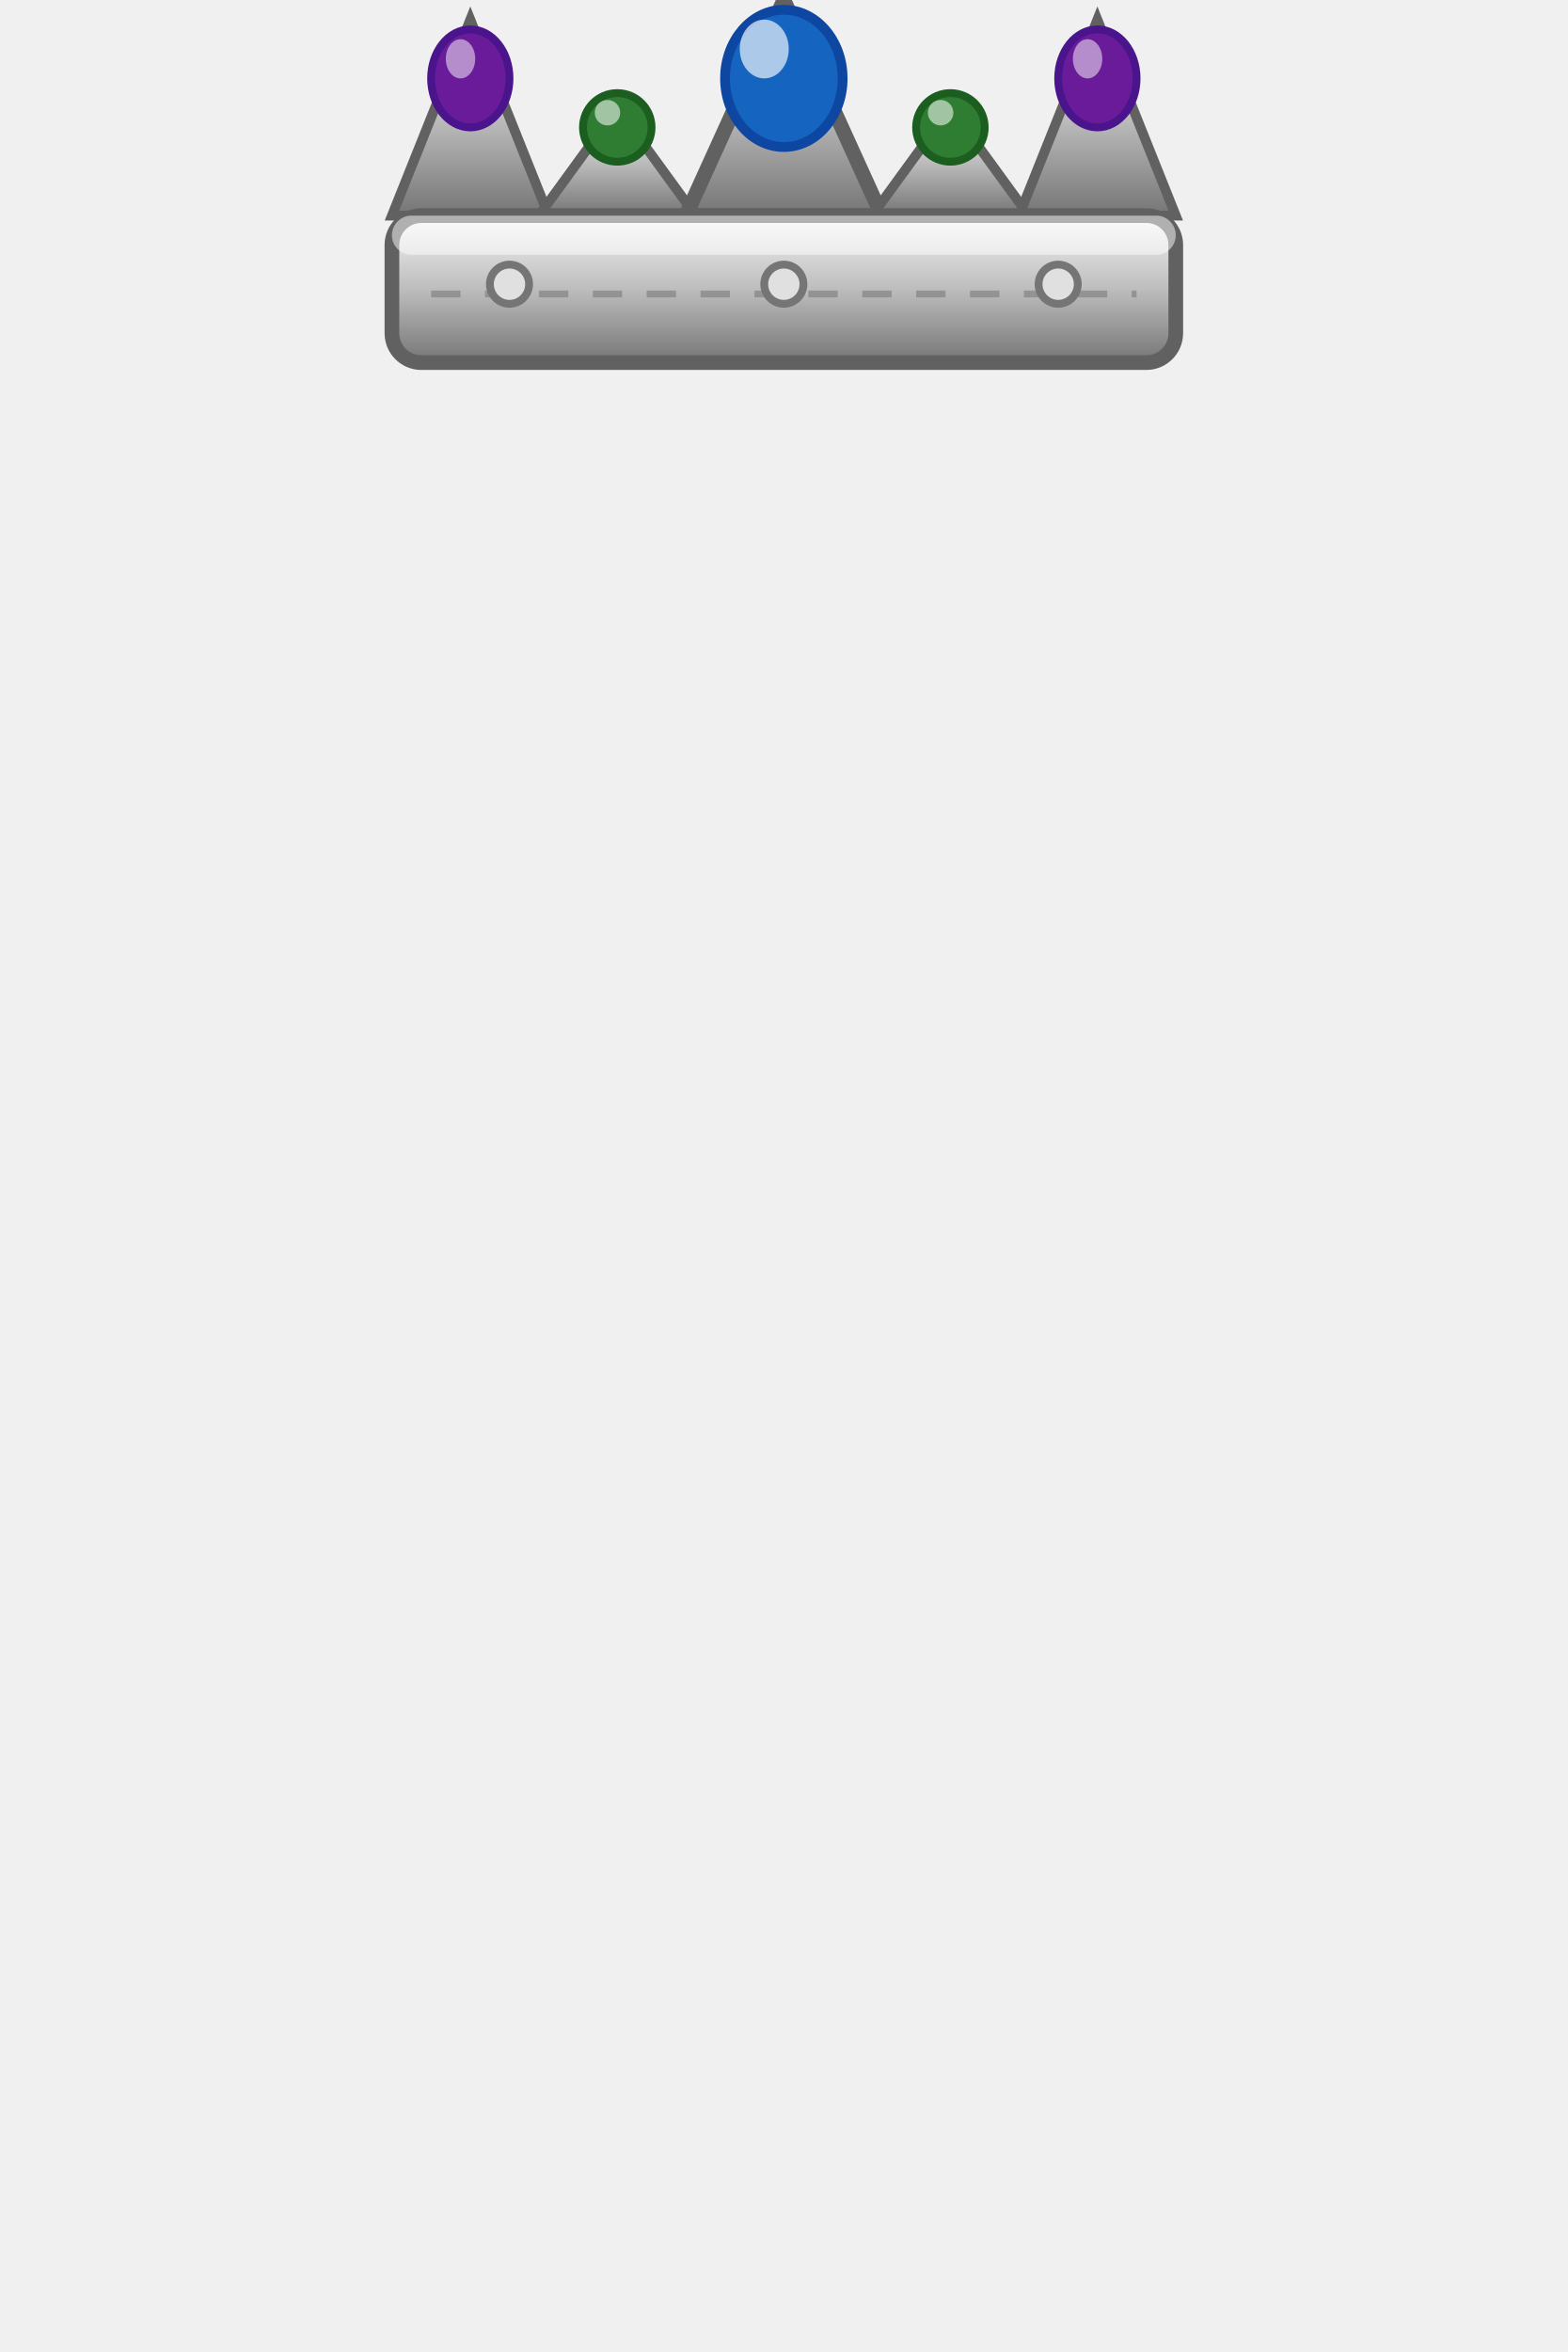
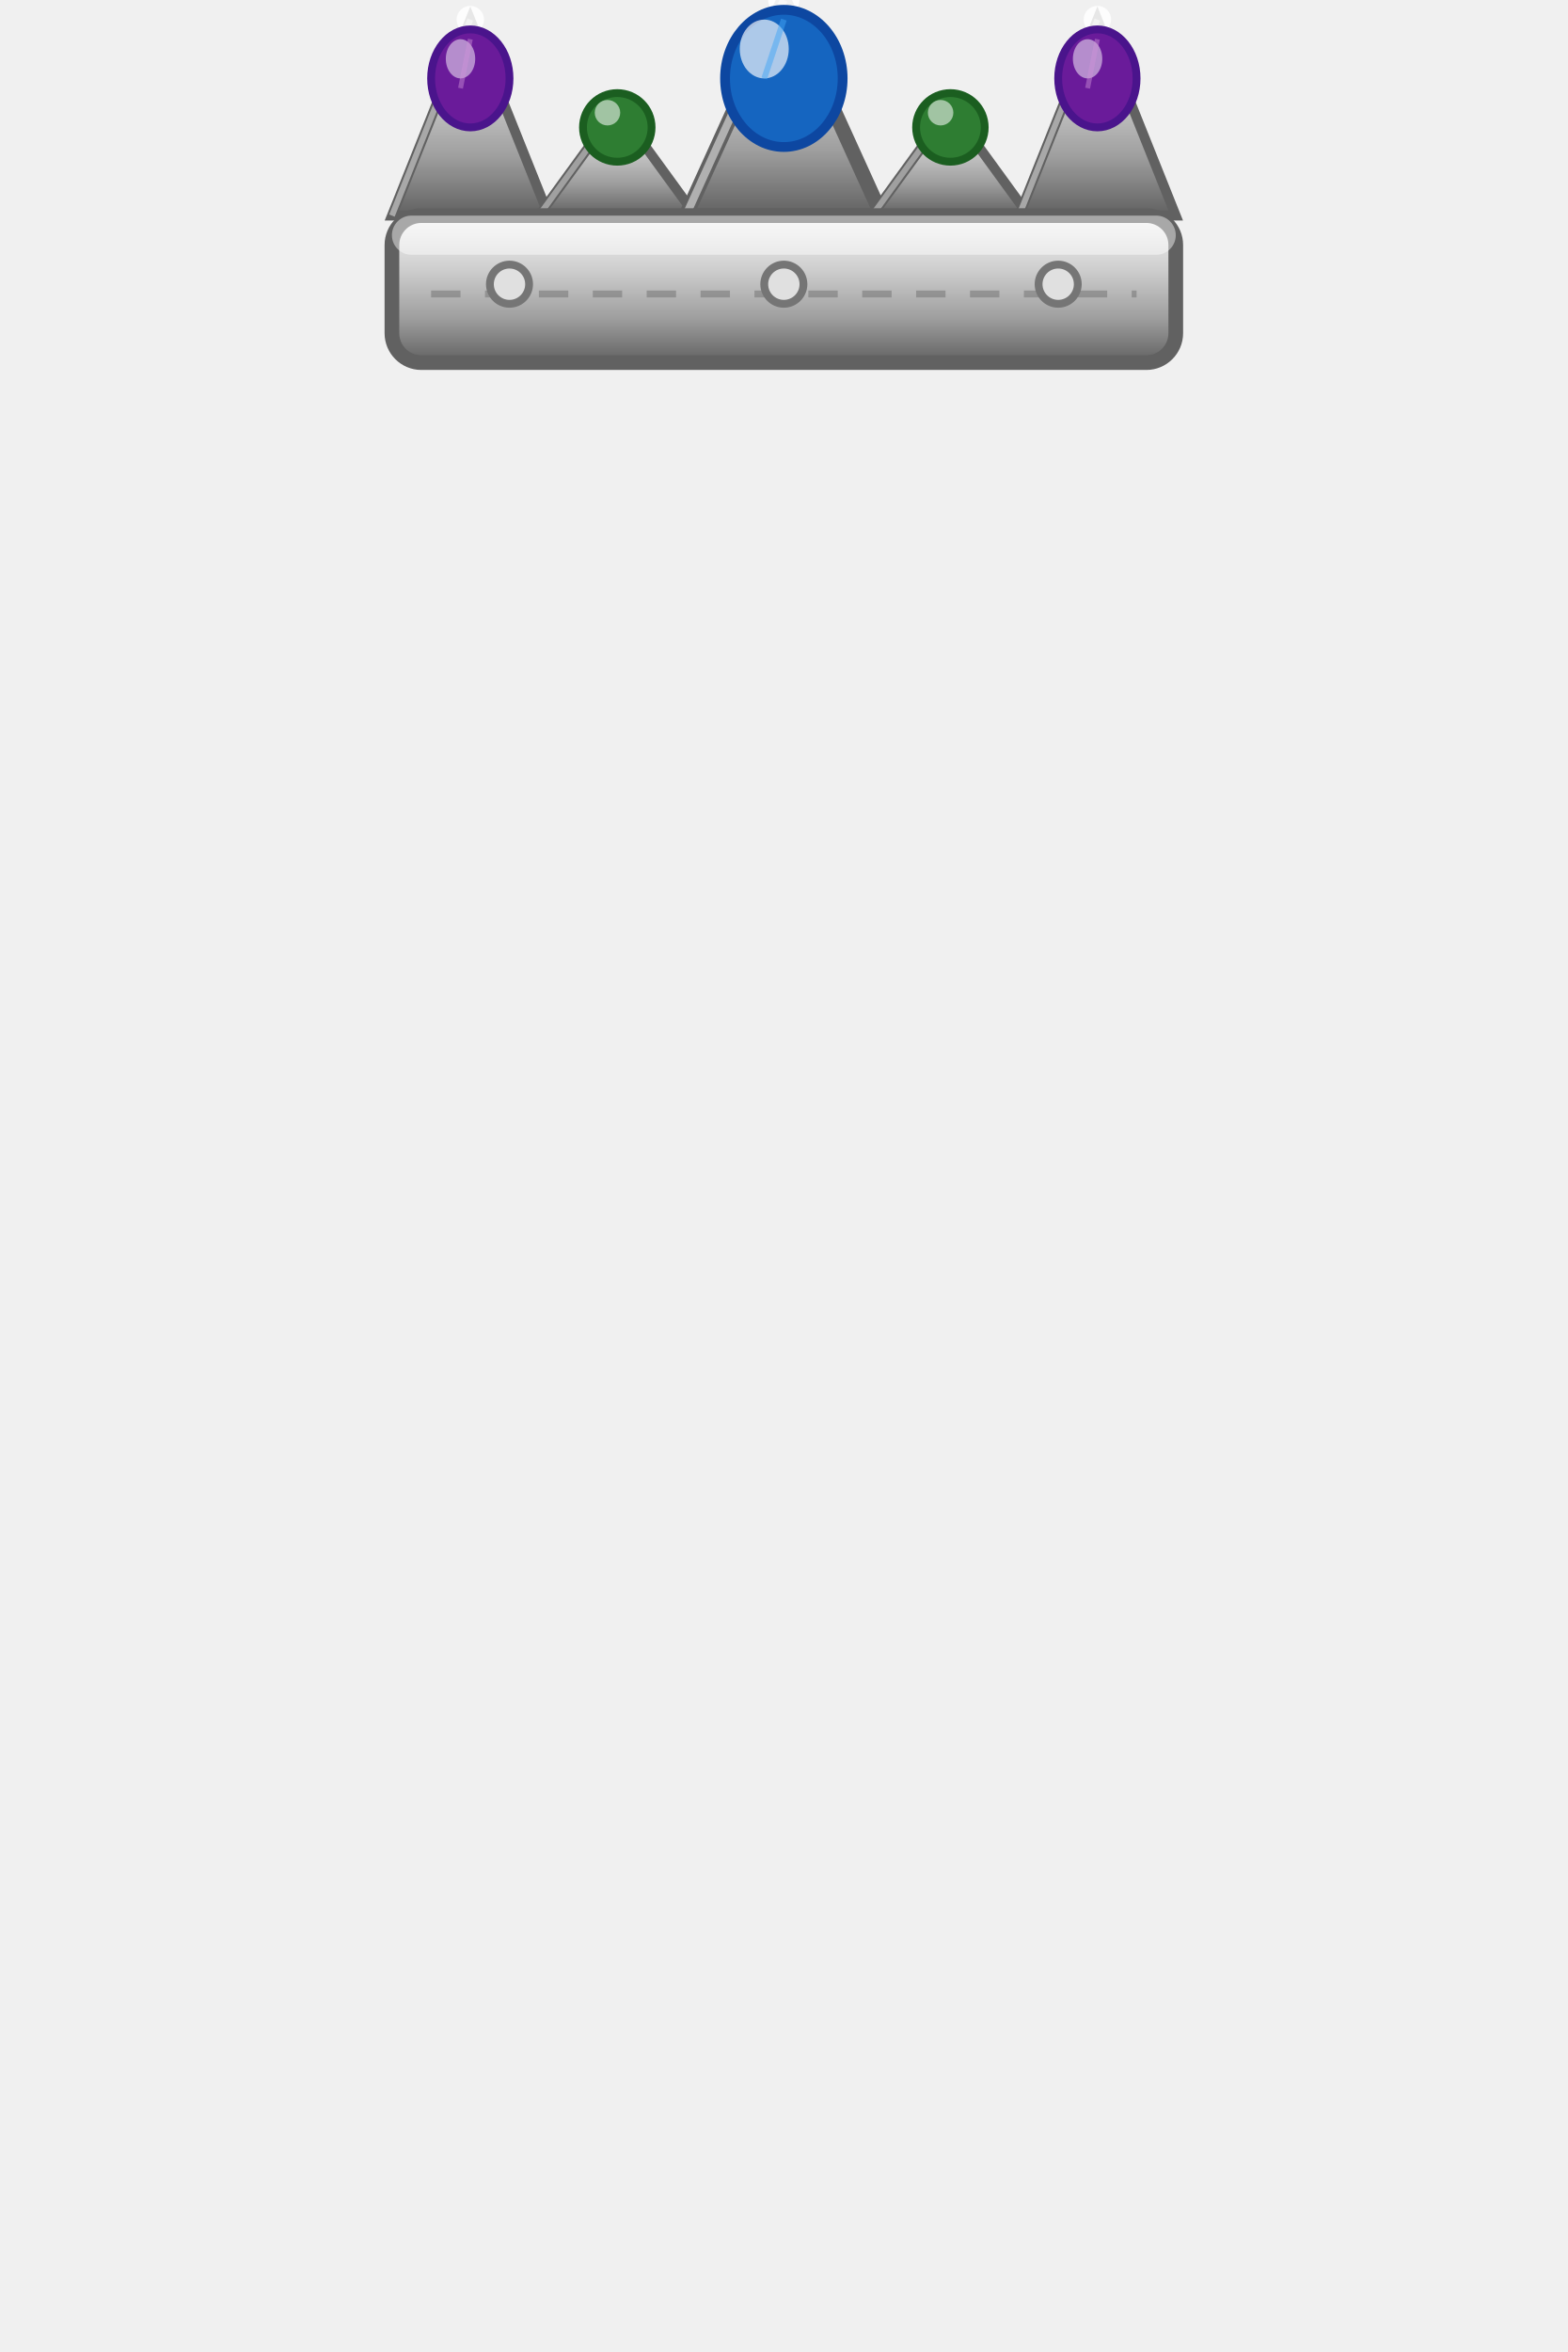
<svg xmlns="http://www.w3.org/2000/svg" viewBox="0 0 160 240">
  <defs>
    <linearGradient id="cs-silver" x1="0" y1="0" x2="0" y2="1">
      <stop offset="0%" stop-color="#f5f5f5" />
-       <stop offset="50%" stop-color="#bdbdbd" />
-       <stop offset="100%" stop-color="#757575" />
+       <stop offset="35%" stop-color="#d0d0d0" />
+       <stop offset="70%" stop-color="#9e9e9e" />
+       <stop offset="100%" stop-color="#616161" />
    </linearGradient>
  </defs>
  <polygon points="40,22 48,2 56,22" fill="url(#cs-silver)" stroke="#616161" stroke-width="1" />
  <polygon points="55,22 63,11 71,22" fill="url(#cs-silver)" stroke="#616161" stroke-width="1" />
  <polygon points="70,22 80,0 90,22" fill="url(#cs-silver)" stroke="#616161" stroke-width="1.5" />
  <polygon points="89,22 97,11 105,22" fill="url(#cs-silver)" stroke="#616161" stroke-width="1" />
  <polygon points="104,22 112,2 120,22" fill="url(#cs-silver)" stroke="#616161" stroke-width="1" />
+   <circle cx="48" cy="2" r="1.4" fill="white" opacity="0.85" />
+   <circle cx="63" cy="11" r="1.1" fill="white" opacity="0.75" />
+   <circle cx="80" cy="0" r="1.6" fill="white" opacity="0.9" />
+   <circle cx="97" cy="11" r="1.1" fill="white" opacity="0.75" />
+   <circle cx="112" cy="2" r="1.4" fill="white" opacity="0.85" />
+   <line x1="40" y1="22" x2="48" y2="2" stroke="white" stroke-width="0.6" opacity="0.45" />
+   <line x1="55" y1="22" x2="63" y2="11" stroke="white" stroke-width="0.6" opacity="0.4" />
+   <line x1="70" y1="22" x2="80" y2="0" stroke="white" stroke-width="0.8" opacity="0.5" />
+   <line x1="89" y1="22" x2="97" y2="11" stroke="white" stroke-width="0.6" opacity="0.4" />
+   <line x1="104" y1="22" x2="112" y2="2" stroke="white" stroke-width="0.6" opacity="0.45" />
  <rect x="40" y="22" width="80" height="15" rx="3" fill="url(#cs-silver)" stroke="#616161" stroke-width="1.5" />
-   <rect x="40" y="22" width="80" height="4" rx="2" fill="white" opacity="0.5" />
+   <rect x="40" y="22" width="80" height="4" rx="2" fill="white" opacity="0.45" />
  <line x1="44" y1="30" x2="116" y2="30" stroke="#757575" stroke-width="0.7" stroke-dasharray="3,2.5" opacity="0.55" />
  <ellipse cx="80" cy="8" rx="6" ry="7" fill="#1565c0" stroke="#0d47a1" stroke-width="1" />
  <ellipse cx="78" cy="5" rx="2.5" ry="3" fill="white" opacity="0.65" />
+   <line x1="80" y1="2" x2="78" y2="8" stroke="#42a5f5" stroke-width="0.6" opacity="0.5" />
  <ellipse cx="48" cy="8" rx="4" ry="5" fill="#6a1b9a" stroke="#4a148c" stroke-width="0.8" />
  <ellipse cx="47" cy="6" rx="1.5" ry="2" fill="white" opacity="0.5" />
+   <line x1="48" y1="4" x2="47" y2="9" stroke="#ce93d8" stroke-width="0.5" opacity="0.45" />
  <ellipse cx="112" cy="8" rx="4" ry="5" fill="#6a1b9a" stroke="#4a148c" stroke-width="0.8" />
  <ellipse cx="111" cy="6" rx="1.5" ry="2" fill="white" opacity="0.5" />
+   <line x1="112" y1="4" x2="111" y2="9" stroke="#ce93d8" stroke-width="0.5" opacity="0.45" />
  <circle cx="63" cy="13" r="3.5" fill="#2e7d32" stroke="#1b5e20" stroke-width="0.8" />
  <circle cx="62" cy="11.5" r="1.3" fill="white" opacity="0.55" />
  <circle cx="97" cy="13" r="3.5" fill="#2e7d32" stroke="#1b5e20" stroke-width="0.8" />
  <circle cx="96" cy="11.5" r="1.3" fill="white" opacity="0.55" />
  <circle cx="52" cy="29" r="2" fill="#e0e0e0" stroke="#757575" stroke-width="0.8" />
  <circle cx="80" cy="29" r="2" fill="#e0e0e0" stroke="#757575" stroke-width="0.8" />
  <circle cx="108" cy="29" r="2" fill="#e0e0e0" stroke="#757575" stroke-width="0.8" />
</svg>
